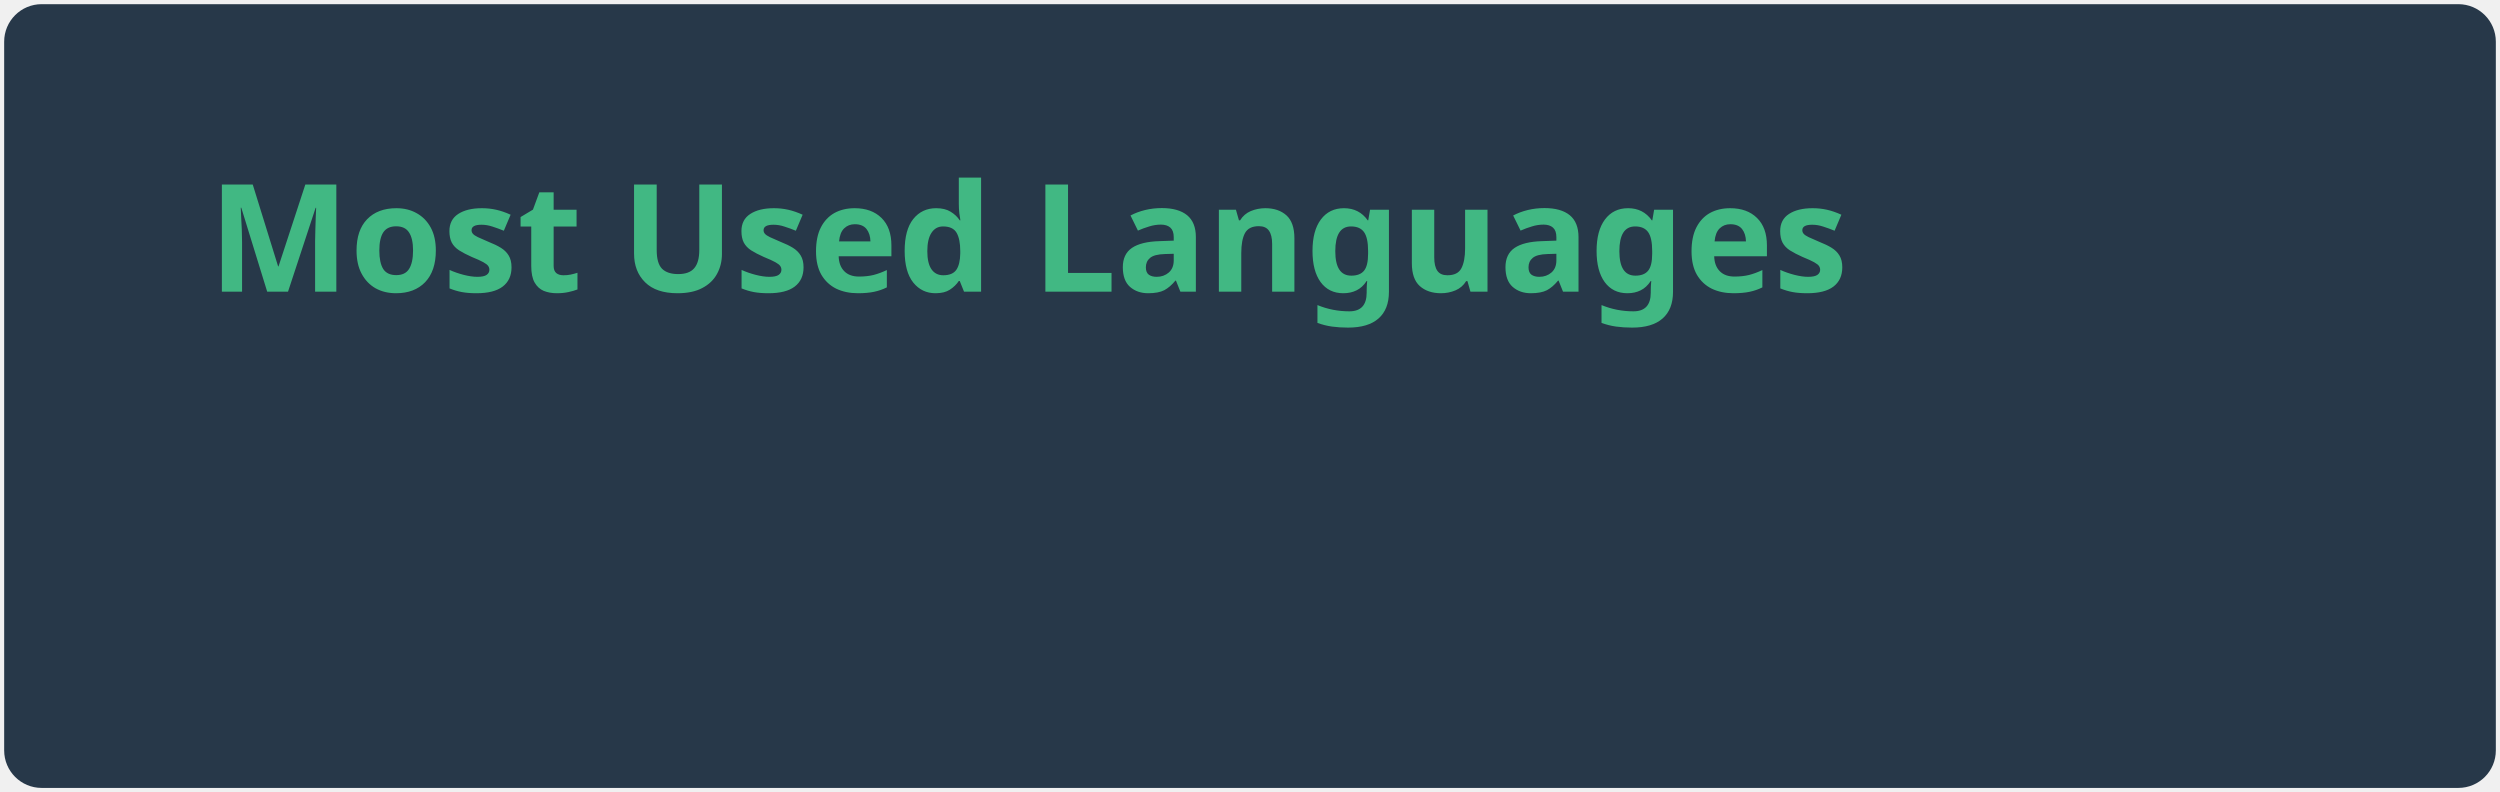
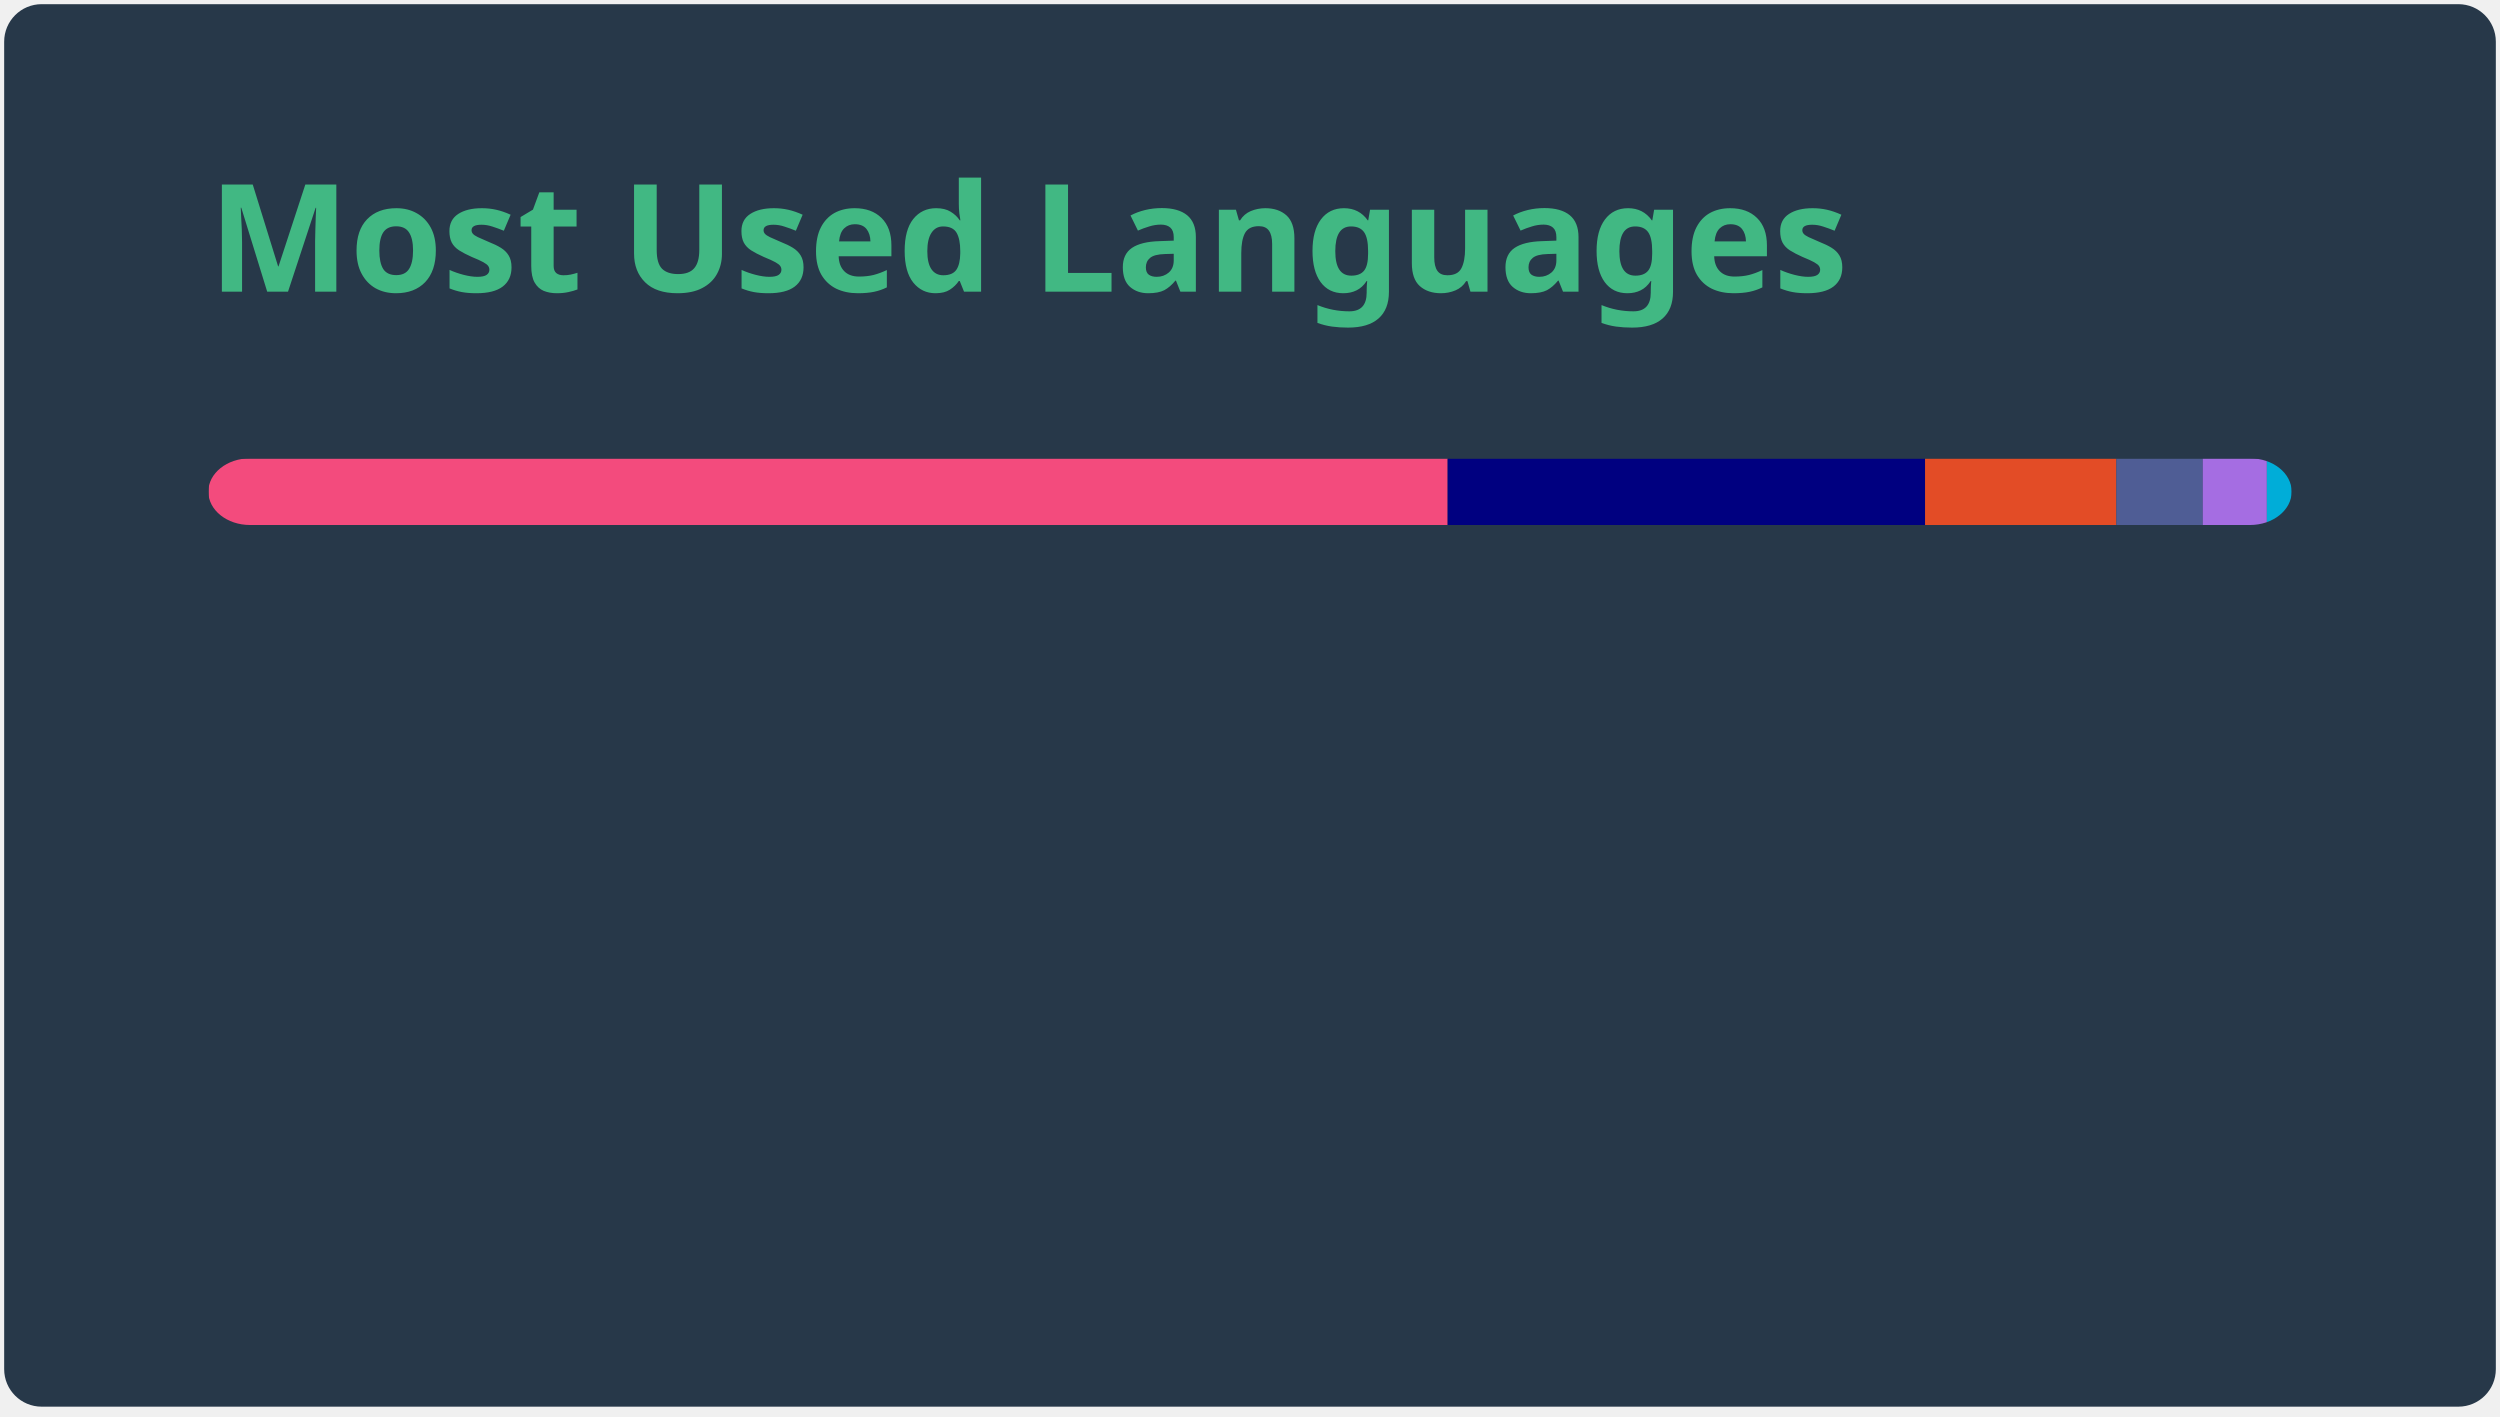
- <svg xmlns="http://www.w3.org/2000/svg" width="300" height="95" viewBox="0 0 300 95" fill="none" role="img" aria-labelledby="descId">
+ <svg xmlns="http://www.w3.org/2000/svg" width="300" height="170" viewBox="0 0 300 170" fill="none" role="img" aria-labelledby="descId">
  <style>
        .header {
            font: 600 18px 'Segoe UI', Ubuntu, Sans-Serif;
            fill: #41b883;
            animation: fadeInAnimation 0.8s ease-in-out forwards;
        }
        @supports(-moz-appearance: auto) {
             
            .header { font-size: 15.5px; }
        }

        @keyframes slideInAnimation {
            from {
                width: 0;
            }
            to {
                width: calc(100%-100px);
            }
        }
        @keyframes growWidthAnimation {
            from {
                width: 0;
            }
            to {
                width: 100%;
            }
        }
        .stat {
            font: 600 14px 'Segoe UI', Ubuntu, "Helvetica Neue", Sans-Serif; fill: #fffefe;
        }
        @supports(-moz-appearance: auto) {
             
            .stat { font-size:12px; }
        }
        .bold { font-weight: 700 }
        .lang-name {
            font: 400 11px "Segoe UI", Ubuntu, Sans-Serif;
            fill: #fffefe;
        }
        .stagger {
            opacity: 0;
            animation: fadeInAnimation 0.3s ease-in-out forwards;
        }
        #rect-mask rect{
            animation: slideInAnimation 1s ease-in-out forwards;
        }
        .lang-progress{
            animation: growWidthAnimation 0.6s ease-in-out forwards;
        }



         
        @keyframes scaleInAnimation {
            from {
                transform: translate(-5px, 5px) scale(0);
            }
            to {
                transform: translate(-5px, 5px) scale(1);
            }
        }
        @keyframes fadeInAnimation {
            from {
                opacity: 0;
            }
            to {
                opacity: 1;
            }
        }
    </style>
  <rect x="0.5" y="0.5" rx="4.5" height="99%" stroke="#e4e2e2" width="299" fill="#273849" stroke-opacity="0" />
  <g transform="translate(25, 35)">
    <g transform="translate(0, 0)">
      <text x="0" y="0" class="header">Most Used Languages</text>
    </g>
  </g>
  <g transform="translate(0, 55)">
    <svg x="25">
      <mask id="rect-mask">
        <rect x="0" y="0" width="250" height="8" fill="white" rx="5" />
      </mask>
+       <rect mask="url(#rect-mask)" x="0" y="0" width="148.718" height="8" fill="#f34b7d" />
+       <rect mask="url(#rect-mask)" x="148.718" y="0" width="57.291" height="8" fill="#000080" />
+       <rect mask="url(#rect-mask)" x="206.009" y="0" width="22.954" height="8" fill="#e34c26" />
+       <rect mask="url(#rect-mask)" x="228.963" y="0" width="10.364" height="8" fill="#4F5D95" />
+       <rect mask="url(#rect-mask)" x="239.327" y="0" width="7.698" height="8" fill="#a56de2" />
+       <rect mask="url(#rect-mask)" x="247.025" y="0" width="2.975" height="8" fill="#00ADD8" />
      <g transform="translate(0, 25)">
        <g transform="translate(0, 0)">
-                     
-                 </g>
+           <g transform="translate(0, 0)">
+             <g class="stagger" style="animation-delay: 450ms">
+               <circle cx="5" cy="6" r="5" fill="#f34b7d" />
+               <text x="15" y="10" class="lang-name">
+                                     C++ 59.49%
+                                 </text>
+             </g>
+           </g>
+           <g transform="translate(0, 25)">
+             <g class="stagger" style="animation-delay: 600ms">
+               <circle cx="5" cy="6" r="5" fill="#000080" />
+               <text x="15" y="10" class="lang-name">
+                                     Lua 22.92%
+                                 </text>
+             </g>
+           </g>
+           <g transform="translate(0, 50)">
+             <g class="stagger" style="animation-delay: 750ms">
+               <circle cx="5" cy="6" r="5" fill="#e34c26" />
+               <text x="15" y="10" class="lang-name">
+                                     HTML 9.18%
+                                 </text>
+             </g>
+           </g>
+         </g>
        <g transform="translate(150, 0)">
-                     
-                 </g>
+           <g transform="translate(0, 0)">
+             <g class="stagger" style="animation-delay: 450ms">
+               <circle cx="5" cy="6" r="5" fill="#4F5D95" />
+               <text x="15" y="10" class="lang-name">
+                                     PHP 4.15%
+                                 </text>
+             </g>
+           </g>
+           <g transform="translate(0, 25)">
+             <g class="stagger" style="animation-delay: 600ms">
+               <circle cx="5" cy="6" r="5" fill="#a56de2" />
+               <text x="15" y="10" class="lang-name">
+                                     Vala 3.08%
+                                 </text>
+             </g>
+           </g>
+           <g transform="translate(0, 50)">
+             <g class="stagger" style="animation-delay: 750ms">
+               <circle cx="5" cy="6" r="5" fill="#00ADD8" />
+               <text x="15" y="10" class="lang-name">
+                                     Go 1.19%
+                                 </text>
+             </g>
+           </g>
+         </g>
      </g>
    </svg>
  </g>
</svg>
